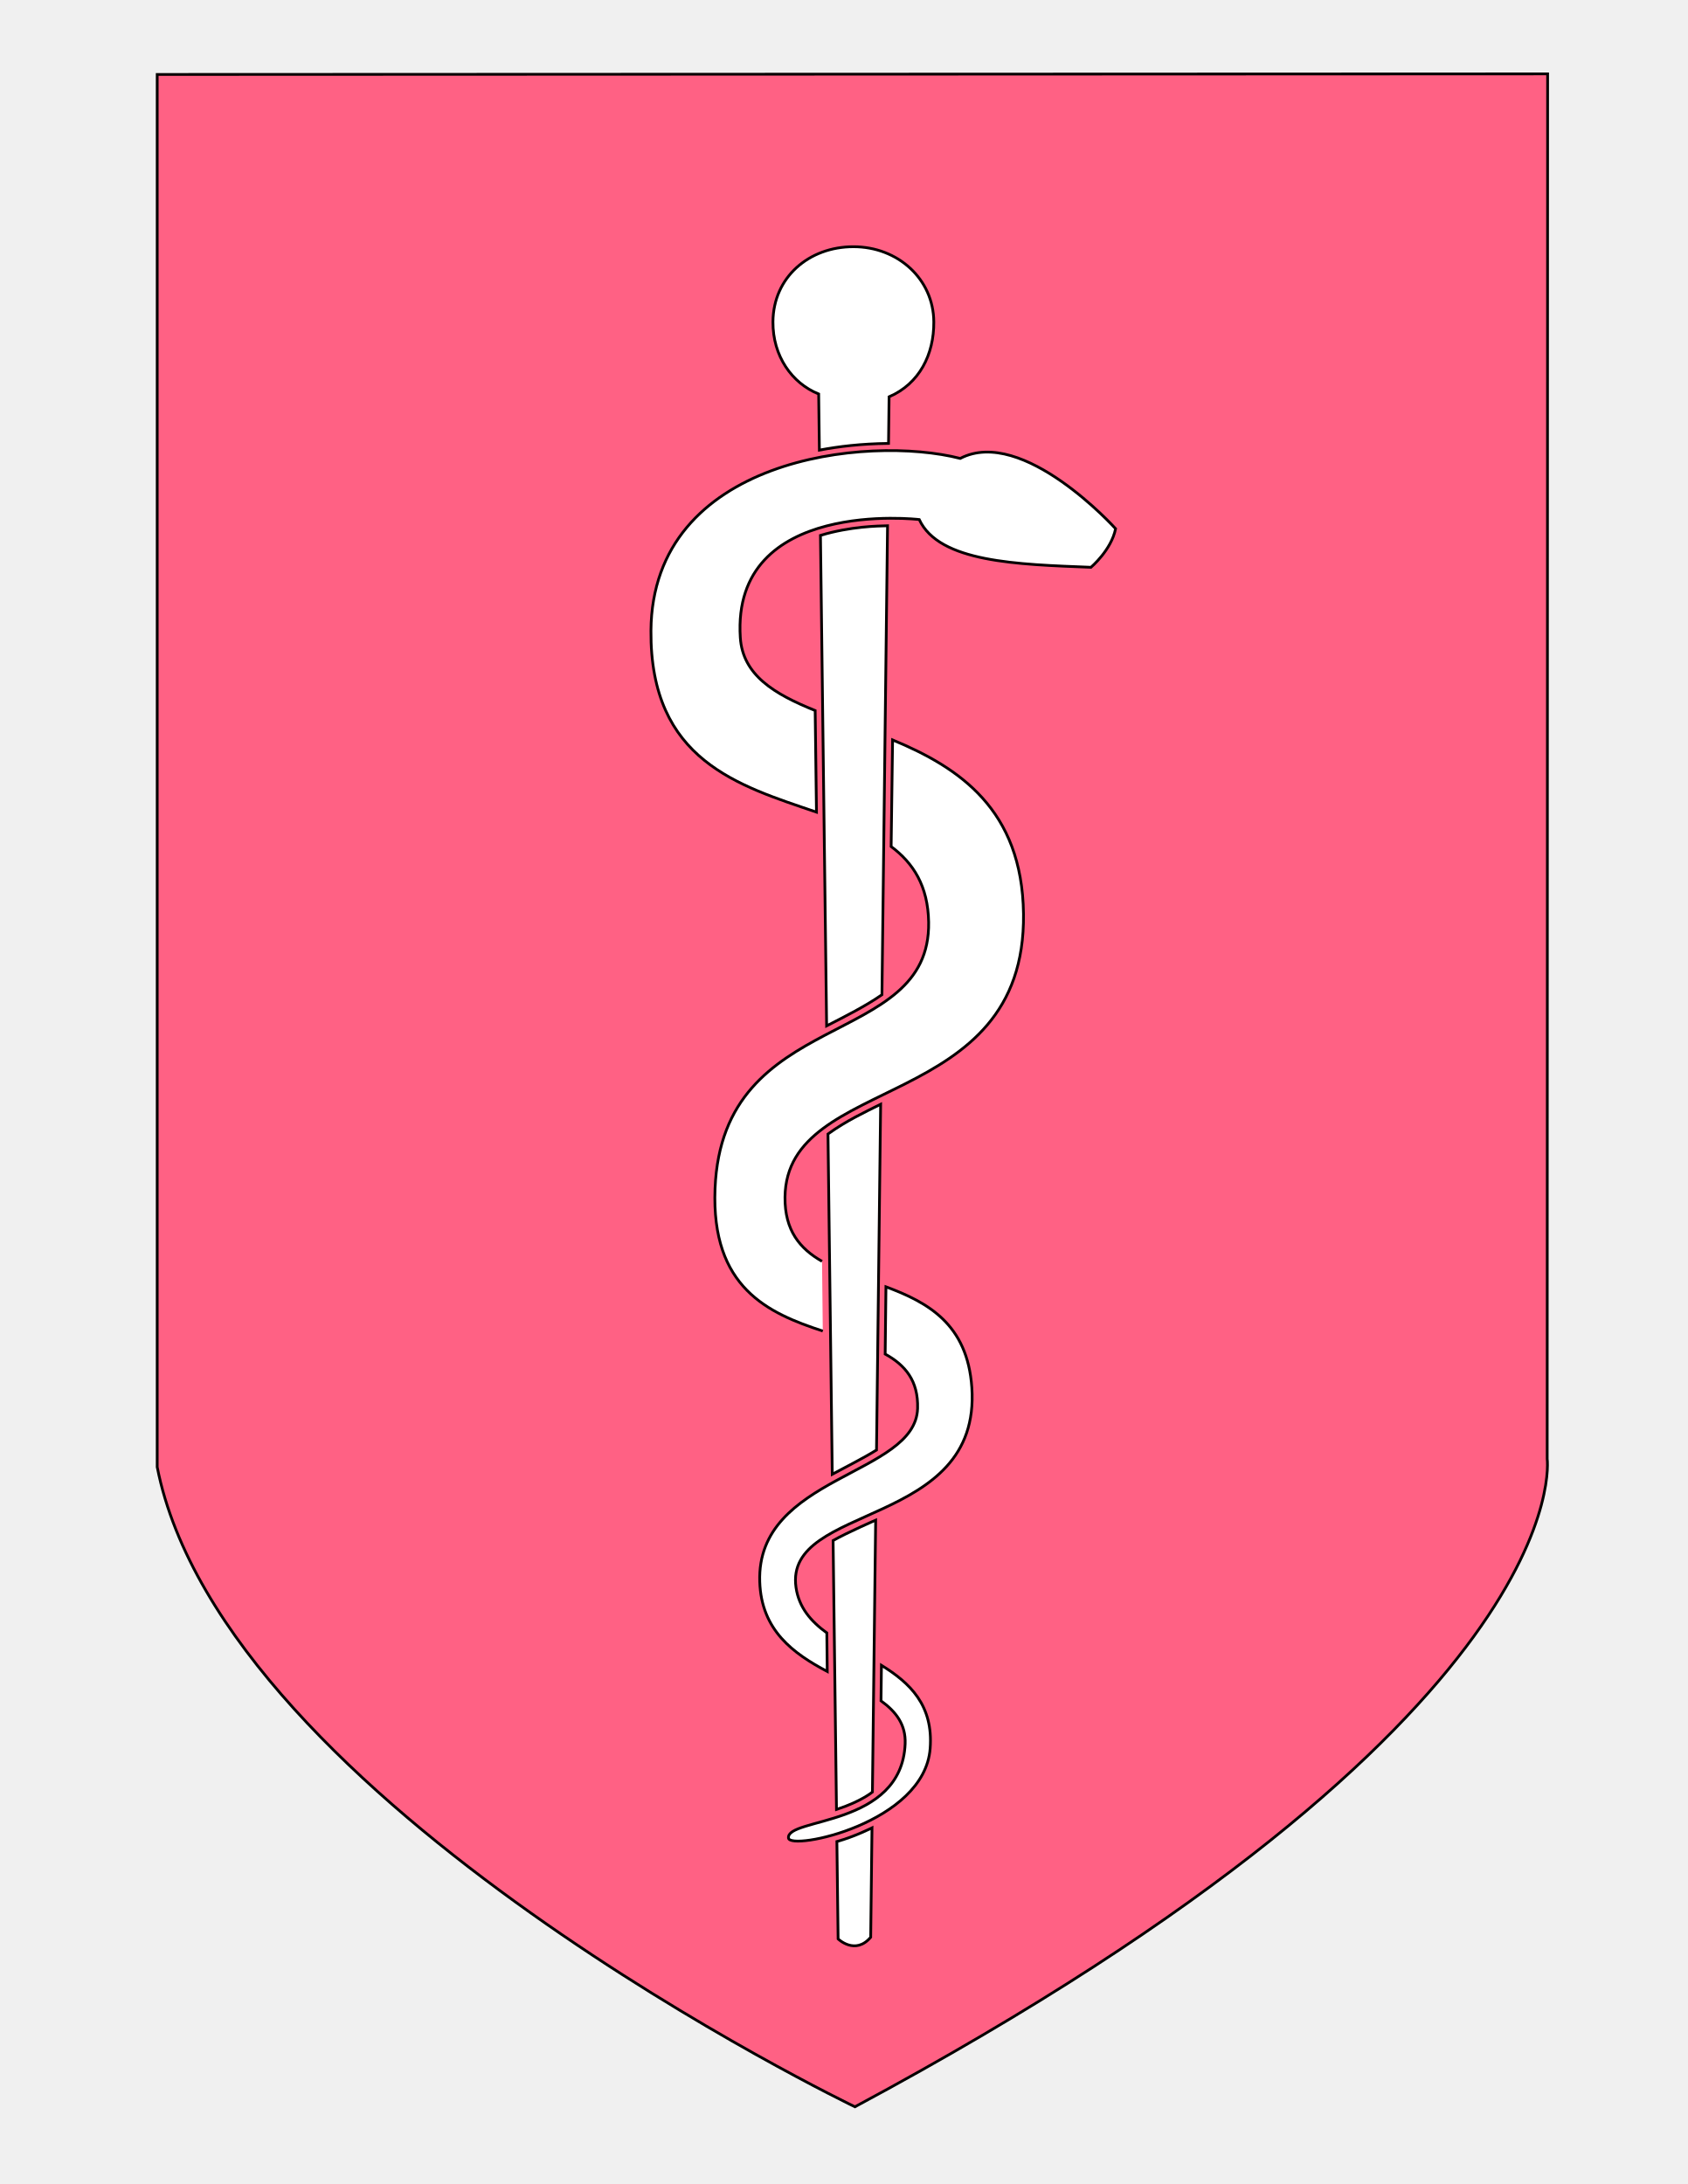
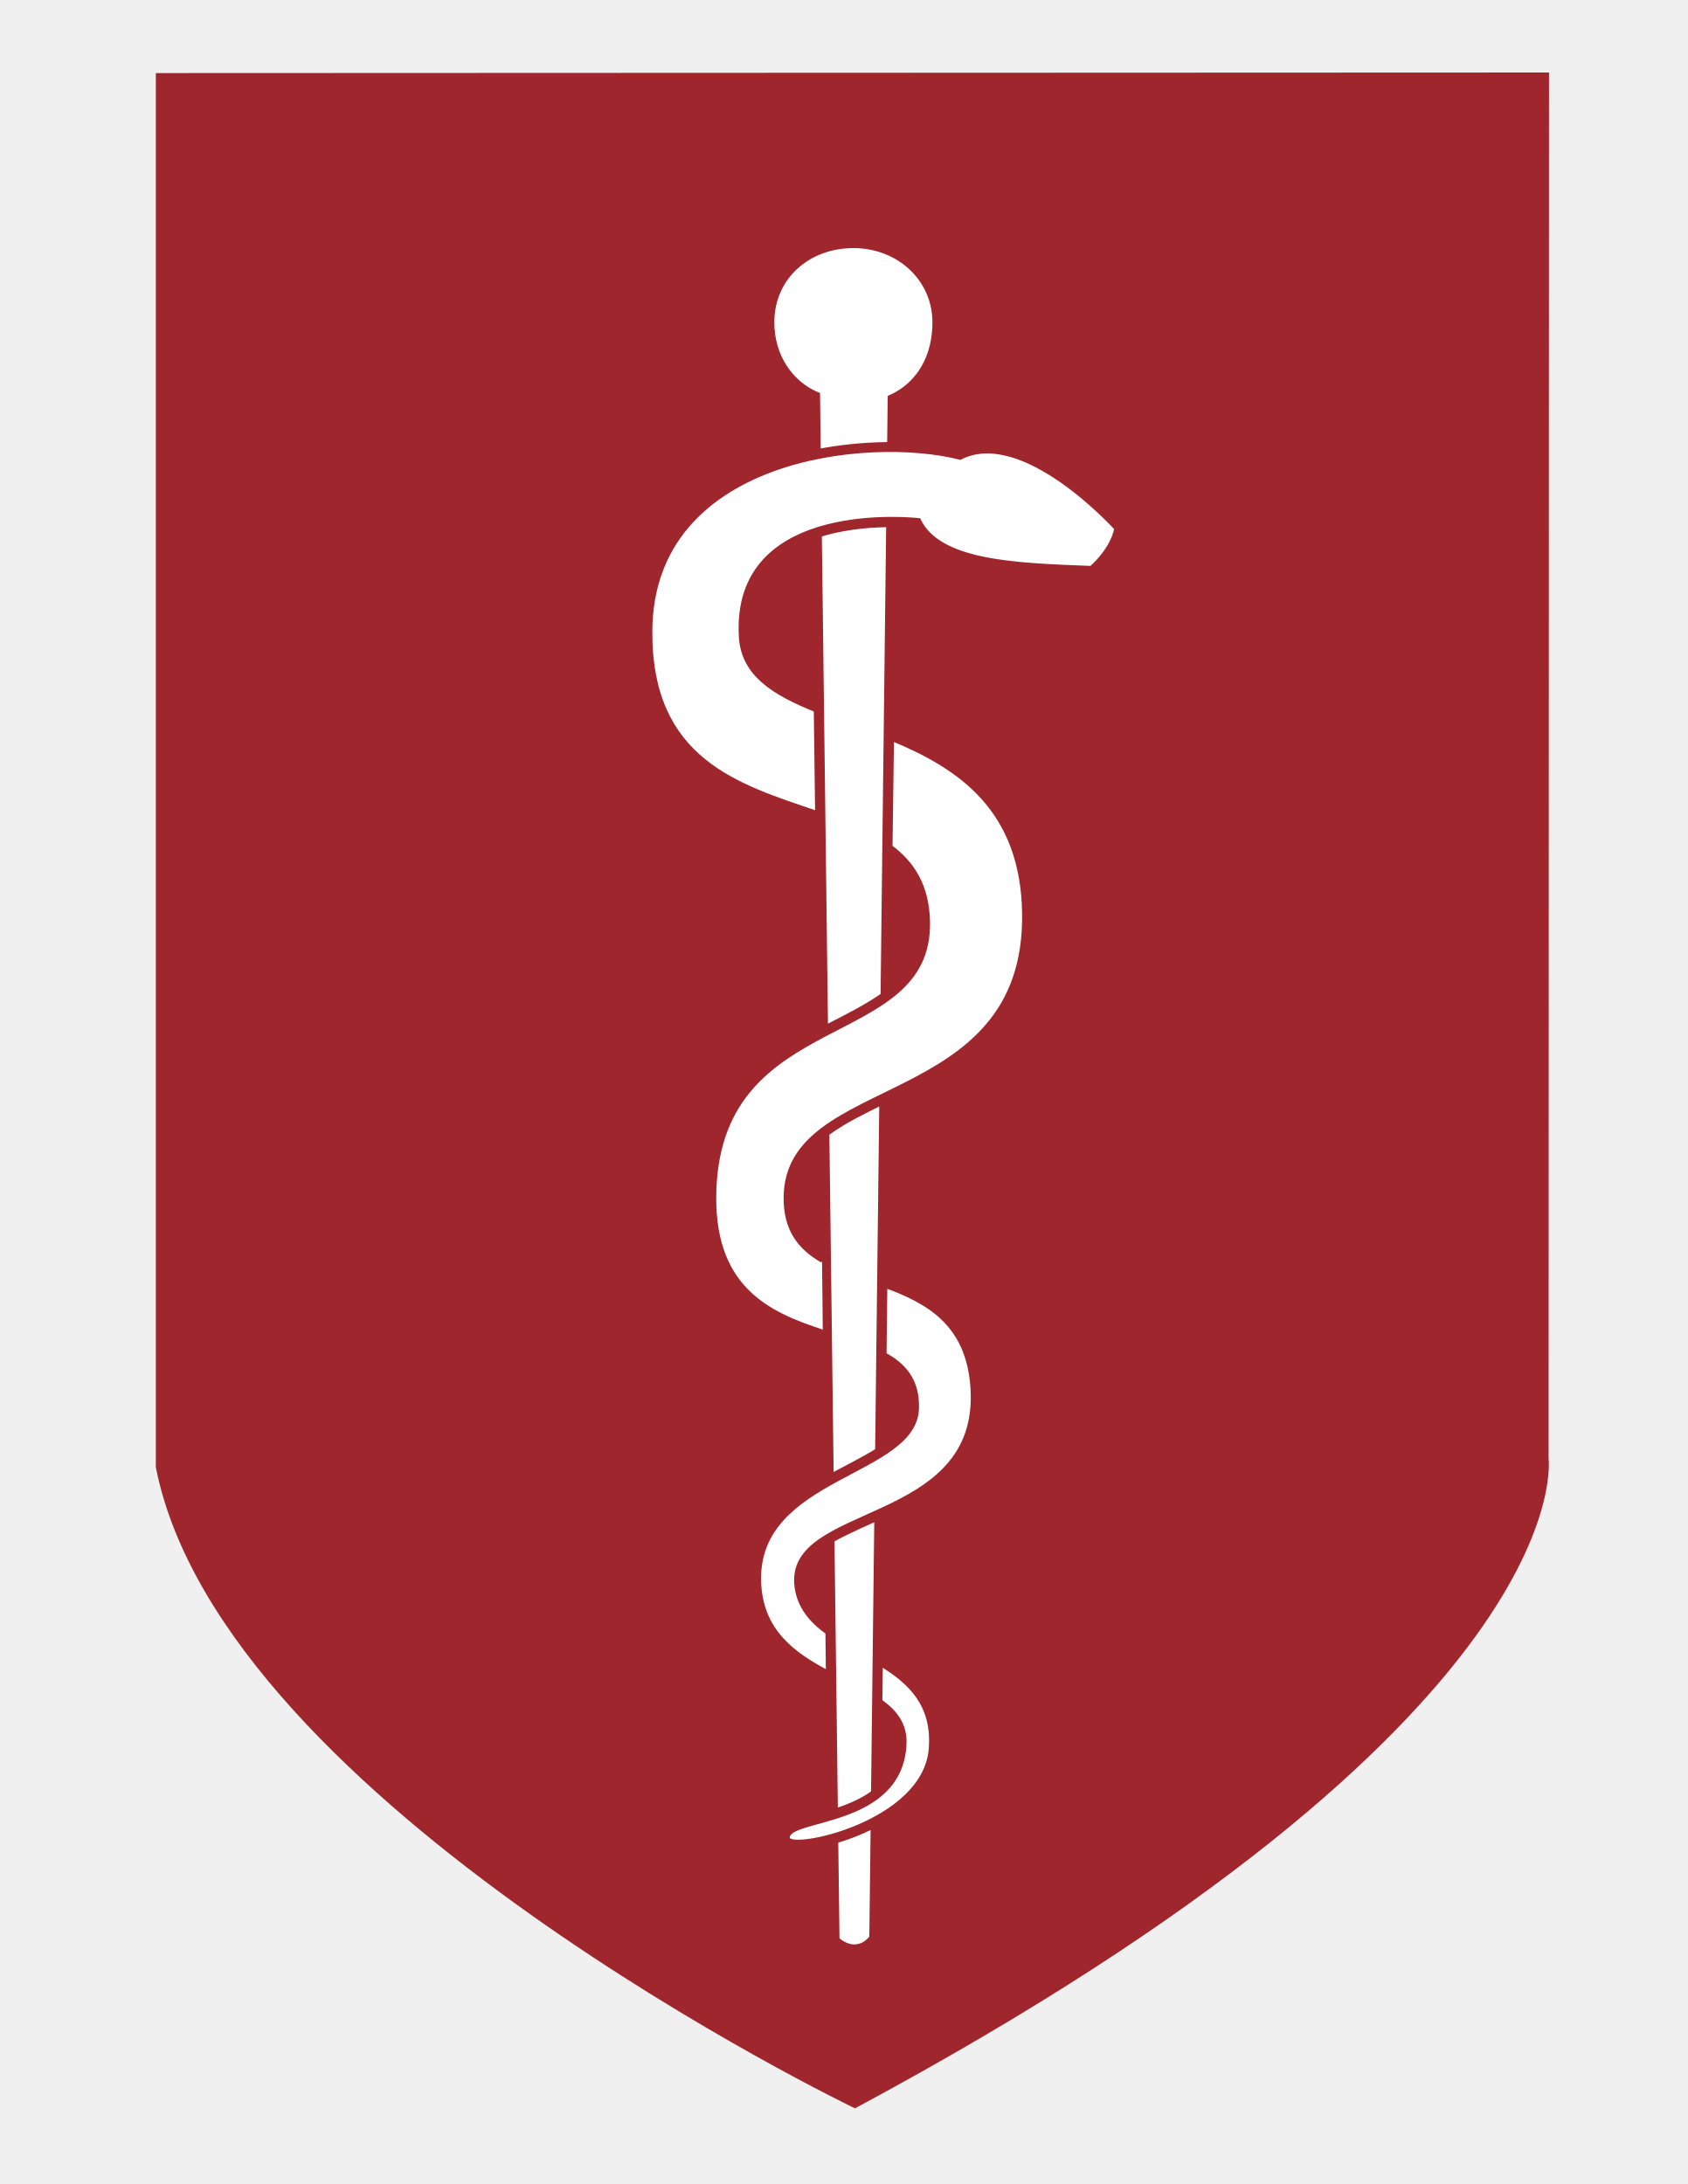
<svg xmlns="http://www.w3.org/2000/svg" xmlns:ns1="http://inkpad.envoza.com/svg_extensions" height="792pt" viewBox="0,0,612,792" width="612pt" version="1.1" id="svg39">
  <defs id="defs13" />
  <g id="Shield" ns1:layerName="Shield">
-     <path d="M57+27L561.155+26.796L561+529C561+529+573.752+622.37+310+764C310+764+81+654+57+532L57+27Z" stroke="#060000" stroke-width="2" fill="#000000" opacity="1" id="path15" style="fill:#ff6184;fill-opacity:1;stroke-width:1;stroke-miterlimit:4;stroke-dasharray:none" />
+     <path d="M57+27L561.155+26.796L561+529C561+529+573.752+622.37+310+764C310+764+81+654+57+532L57+27Z" stroke="#9f262c" stroke-width="2" fill="#000000" opacity="1" id="path15" style="fill:#9f262c;fill-opacity:1;stroke-width:1;stroke-miterlimit:4;stroke-dasharray:none" />
  </g>
  <g id="Asclepius Broken" ns1:layerName="Asclepius Broken">
    <path d="M352.939+612.722" opacity="1" fill="#ffffff" id="path18" />
-     <path d="M302.076+558.659L303.303+656.18C312.347+653.24+316.333+649.849+316.333+649.849L317.509+551.263C317.509+551.263+307.077+555.799+302.076+558.659Z" opacity="1" fill="#ffffff" id="path20" style="stroke:#060000;stroke-opacity:1;stroke-width:1;stroke-miterlimit:4;stroke-dasharray:none" />
-     <path d="M322.175+160.799L322.377+143.901C333.395+139.141+338.673+128.537+338.591+116.718C338.482+101.152+325.555+89.468+309.445+89.468C293.335+89.468+280.373+100.516+280.265+116.718C280.183+129.097+287.117+138.954+296.845+142.877L297.102+163.231C304.207+161.888+312.313+160.919+322.175+160.799Z" opacity="1" fill="#ffffff" id="path22" style="stroke:#060000;stroke-opacity:1;stroke-width:1;stroke-miterlimit:4;stroke-dasharray:none" />
-     <path d="M297.491+194.154L299.728+372.024C306.265+368.665+313.928+364.829+319.788+360.726L321.819+190.655C318.297+190.753+308.446+190.855+297.491+194.154Z" opacity="1" fill="#ffffff" id="path24" style="stroke:#060000;stroke-opacity:1;stroke-width:1;stroke-miterlimit:4;stroke-dasharray:none" />
-     <path d="M300.221+411.222L301.774+534.622C305.453+532.6+312.798+528.942+317.817+525.833L319.314+400.444C313.803+403.198+306.84+406.436+300.221+411.222Z" opacity="1" fill="#ffffff" id="path26" style="stroke:#060000;stroke-opacity:1;stroke-width:1;stroke-miterlimit:4;stroke-dasharray:none" />
-     <path d="M303.449+667.813L303.893+703.123C303.893+703.123+310.094+709.153+315.707+702.514L316.181+662.849C316.181+662.849+309.876+666.03+303.449+667.813Z" opacity="1" fill="#ffffff" id="path28" style="stroke:#060000;stroke-opacity:1;stroke-width:1;stroke-miterlimit:4;stroke-dasharray:none" />
-     <path d="M319.449+616.786C324.889+620.701+328.489+625.413+328.201+632.368C326.944+662.7+285.081+659.021+285.9+666.543C286.411+671.242+335.2+661.216+337.27+634.075C338.47+618.331+329.892+610.267+319.601+603.899L319.449+616.786Z" opacity="1" fill="#ffffff" id="path30" style="stroke:#060000;stroke-opacity:1;stroke-width:1;stroke-miterlimit:4;stroke-dasharray:none" />
-     <path d="M298.066+457.406C290.07+452.84+284.504+446.25+284.637+434.115C285.129+388.975+372.023+403.689+371.114+331.402C370.637+293.481+347.714+278.32+323.644+268.319L323.12+306.984C331.189+312.993+336.494+321.315+336.72+334.393C337.521+380.884+261.951+364.799+259.271+431.021C257.817+466.951+278.539+476.224+298.339+482.684" opacity="1" fill="#ffffff" id="path32" style="stroke:#060000;stroke-opacity:1;stroke-width:1;stroke-miterlimit:4;stroke-dasharray:none" />
-     <path d="M295.574+257.668C280.684+251.672+269.304+244.78+268.431+231.212C265.157+180.361+333.311+188.407+333.311+188.407C340.544+203.944+368.879+204.671+395.572+205.726C395.572+205.726+402.941+199.507+404.511+191.731C404.511+191.731+370.908+154.455+348.171+166.24C314.508+157.613+236.484+165.988+236.031+228.719C235.69+275.901+267.956+284.903+296.048+294.51L295.574+257.668Z" opacity="1" fill="#ffffff" id="path1888" style="stroke:#060000;stroke-opacity:1;stroke-width:1;stroke-miterlimit:4;stroke-dasharray:none" />
-     <path d="M320.958+491.031C328.224+495.031+333.016+500.703+332.715+510.75C331.986+535.131+274.22+535.034+275.476+573.598C276.052+591.295+287.734+599.656+299.957+606.138L299.798+592.149C294.056+587.98+289.671+582.969+288.624+575.646C284.237+544.971+355.879+554.289+352.378+503.168C350.797+480.094+336.372+472.276+321.237+466.644L320.958+491.031Z" opacity="1" fill="#ffffff" id="path36" style="stroke:#060000;stroke-opacity:1;stroke-width:1;stroke-miterlimit:4;stroke-dasharray:none" />
+     <path d="M302.076+558.659L303.303+656.18C312.347+653.24+316.333+649.849+316.333+649.849L317.509+551.263C317.509+551.263+307.077+555.799+302.076+558.659Z" opacity="1" fill="#ffffff" id="path20" style="stroke:#9f262c;stroke-opacity:1;stroke-width:1;stroke-miterlimit:4;stroke-dasharray:none" />
+     <path d="M322.175+160.799L322.377+143.901C333.395+139.141+338.673+128.537+338.591+116.718C338.482+101.152+325.555+89.468+309.445+89.468C293.335+89.468+280.373+100.516+280.265+116.718C280.183+129.097+287.117+138.954+296.845+142.877L297.102+163.231C304.207+161.888+312.313+160.919+322.175+160.799Z" opacity="1" fill="#ffffff" id="path22" style="stroke:#9f262c;stroke-opacity:1;stroke-width:1;stroke-miterlimit:4;stroke-dasharray:none" />
+     <path d="M297.491+194.154L299.728+372.024C306.265+368.665+313.928+364.829+319.788+360.726L321.819+190.655C318.297+190.753+308.446+190.855+297.491+194.154Z" opacity="1" fill="#ffffff" id="path24" style="stroke:#9f262c;stroke-opacity:1;stroke-width:1;stroke-miterlimit:4;stroke-dasharray:none" />
+     <path d="M300.221+411.222L301.774+534.622C305.453+532.6+312.798+528.942+317.817+525.833L319.314+400.444C313.803+403.198+306.84+406.436+300.221+411.222Z" opacity="1" fill="#ffffff" id="path26" style="stroke:#9f262c;stroke-opacity:1;stroke-width:1;stroke-miterlimit:4;stroke-dasharray:none" />
+     <path d="M303.449+667.813L303.893+703.123C303.893+703.123+310.094+709.153+315.707+702.514L316.181+662.849C316.181+662.849+309.876+666.03+303.449+667.813Z" opacity="1" fill="#ffffff" id="path28" style="stroke:#9f262c;stroke-opacity:1;stroke-width:1;stroke-miterlimit:4;stroke-dasharray:none" />
+     <path d="M319.449+616.786C324.889+620.701+328.489+625.413+328.201+632.368C326.944+662.7+285.081+659.021+285.9+666.543C286.411+671.242+335.2+661.216+337.27+634.075C338.47+618.331+329.892+610.267+319.601+603.899L319.449+616.786Z" opacity="1" fill="#ffffff" id="path30" style="stroke:#9f262c;stroke-opacity:1;stroke-width:1;stroke-miterlimit:4;stroke-dasharray:none" />
+     <path d="M298.066+457.406C290.07+452.84+284.504+446.25+284.637+434.115C285.129+388.975+372.023+403.689+371.114+331.402C370.637+293.481+347.714+278.32+323.644+268.319L323.12+306.984C331.189+312.993+336.494+321.315+336.72+334.393C337.521+380.884+261.951+364.799+259.271+431.021C257.817+466.951+278.539+476.224+298.339+482.684" opacity="1" fill="#ffffff" id="path32" style="stroke:#9f262c;stroke-opacity:1;stroke-width:1;stroke-miterlimit:4;stroke-dasharray:none" />
+     <path d="M295.574+257.668C280.684+251.672+269.304+244.78+268.431+231.212C265.157+180.361+333.311+188.407+333.311+188.407C340.544+203.944+368.879+204.671+395.572+205.726C395.572+205.726+402.941+199.507+404.511+191.731C404.511+191.731+370.908+154.455+348.171+166.24C314.508+157.613+236.484+165.988+236.031+228.719C235.69+275.901+267.956+284.903+296.048+294.51L295.574+257.668Z" opacity="1" fill="#ffffff" id="path1888" style="stroke:#9f262c;stroke-opacity:1;stroke-width:1;stroke-miterlimit:4;stroke-dasharray:none" />
+     <path d="M320.958+491.031C328.224+495.031+333.016+500.703+332.715+510.75C331.986+535.131+274.22+535.034+275.476+573.598C276.052+591.295+287.734+599.656+299.957+606.138L299.798+592.149C294.056+587.98+289.671+582.969+288.624+575.646C284.237+544.971+355.879+554.289+352.378+503.168C350.797+480.094+336.372+472.276+321.237+466.644L320.958+491.031Z" opacity="1" fill="#ffffff" id="path36" style="stroke:#9f262c;stroke-opacity:1;stroke-width:1;stroke-miterlimit:4;stroke-dasharray:none" />
  </g>
</svg>
